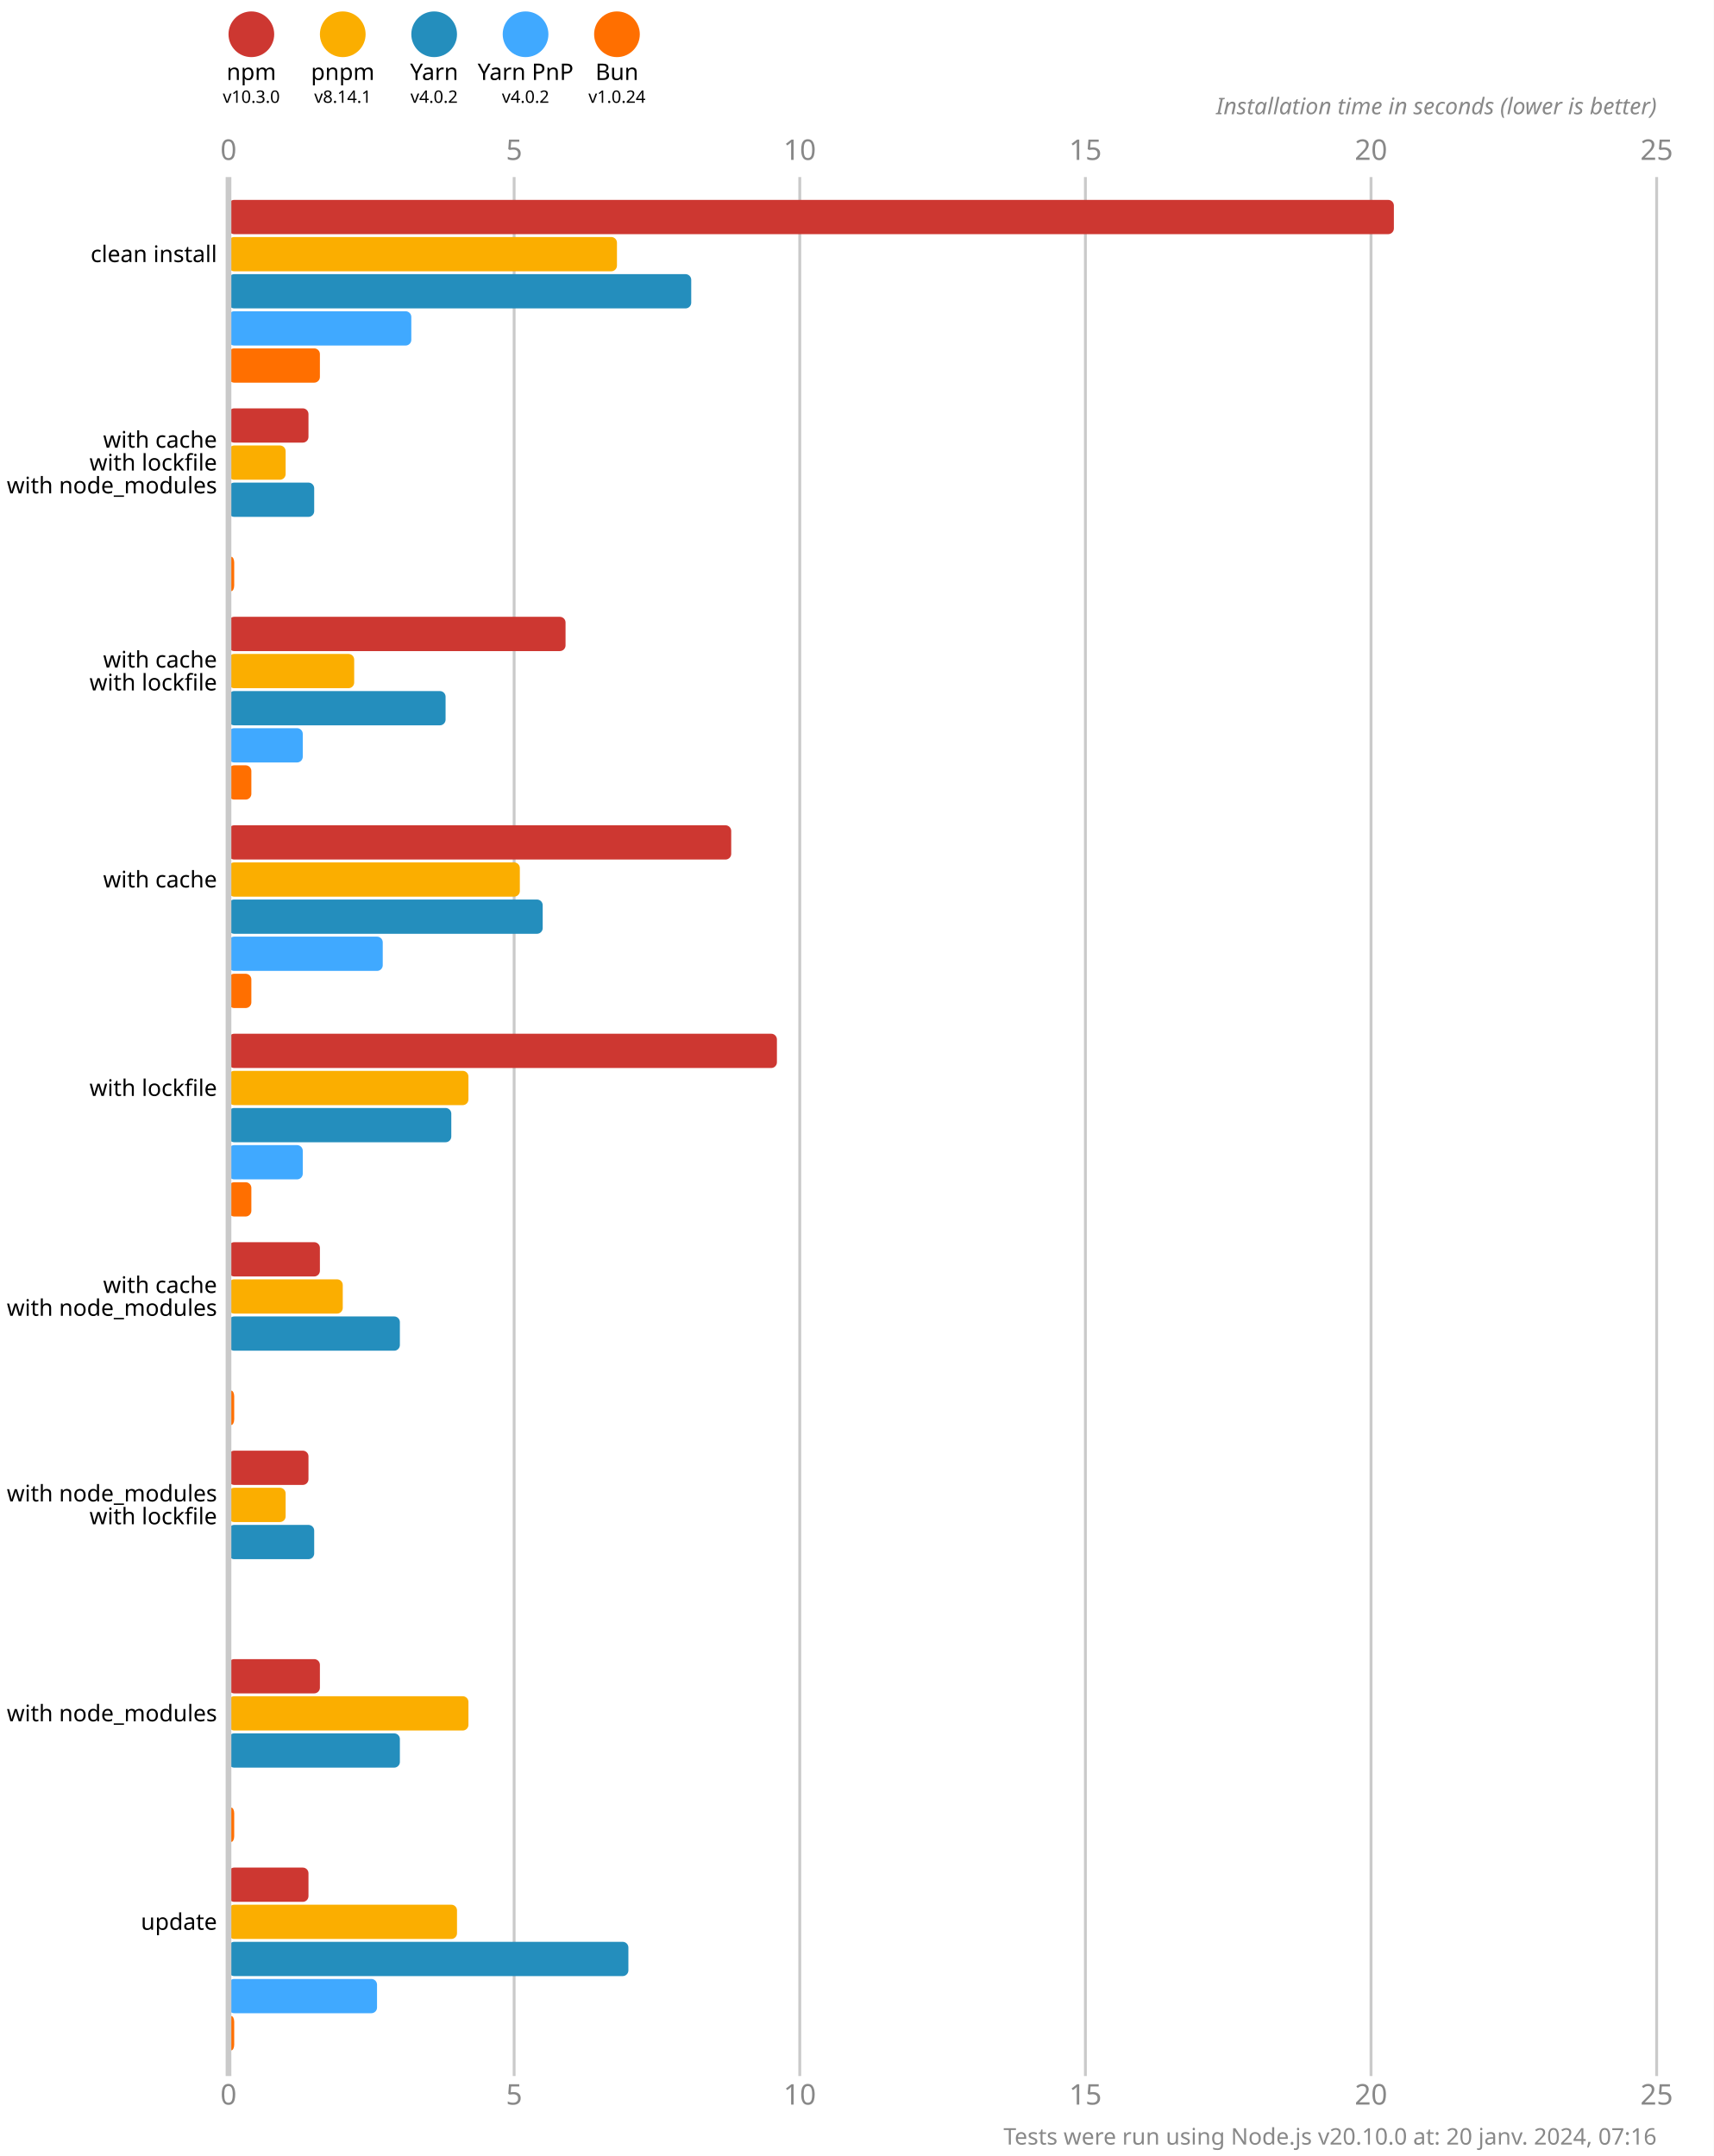
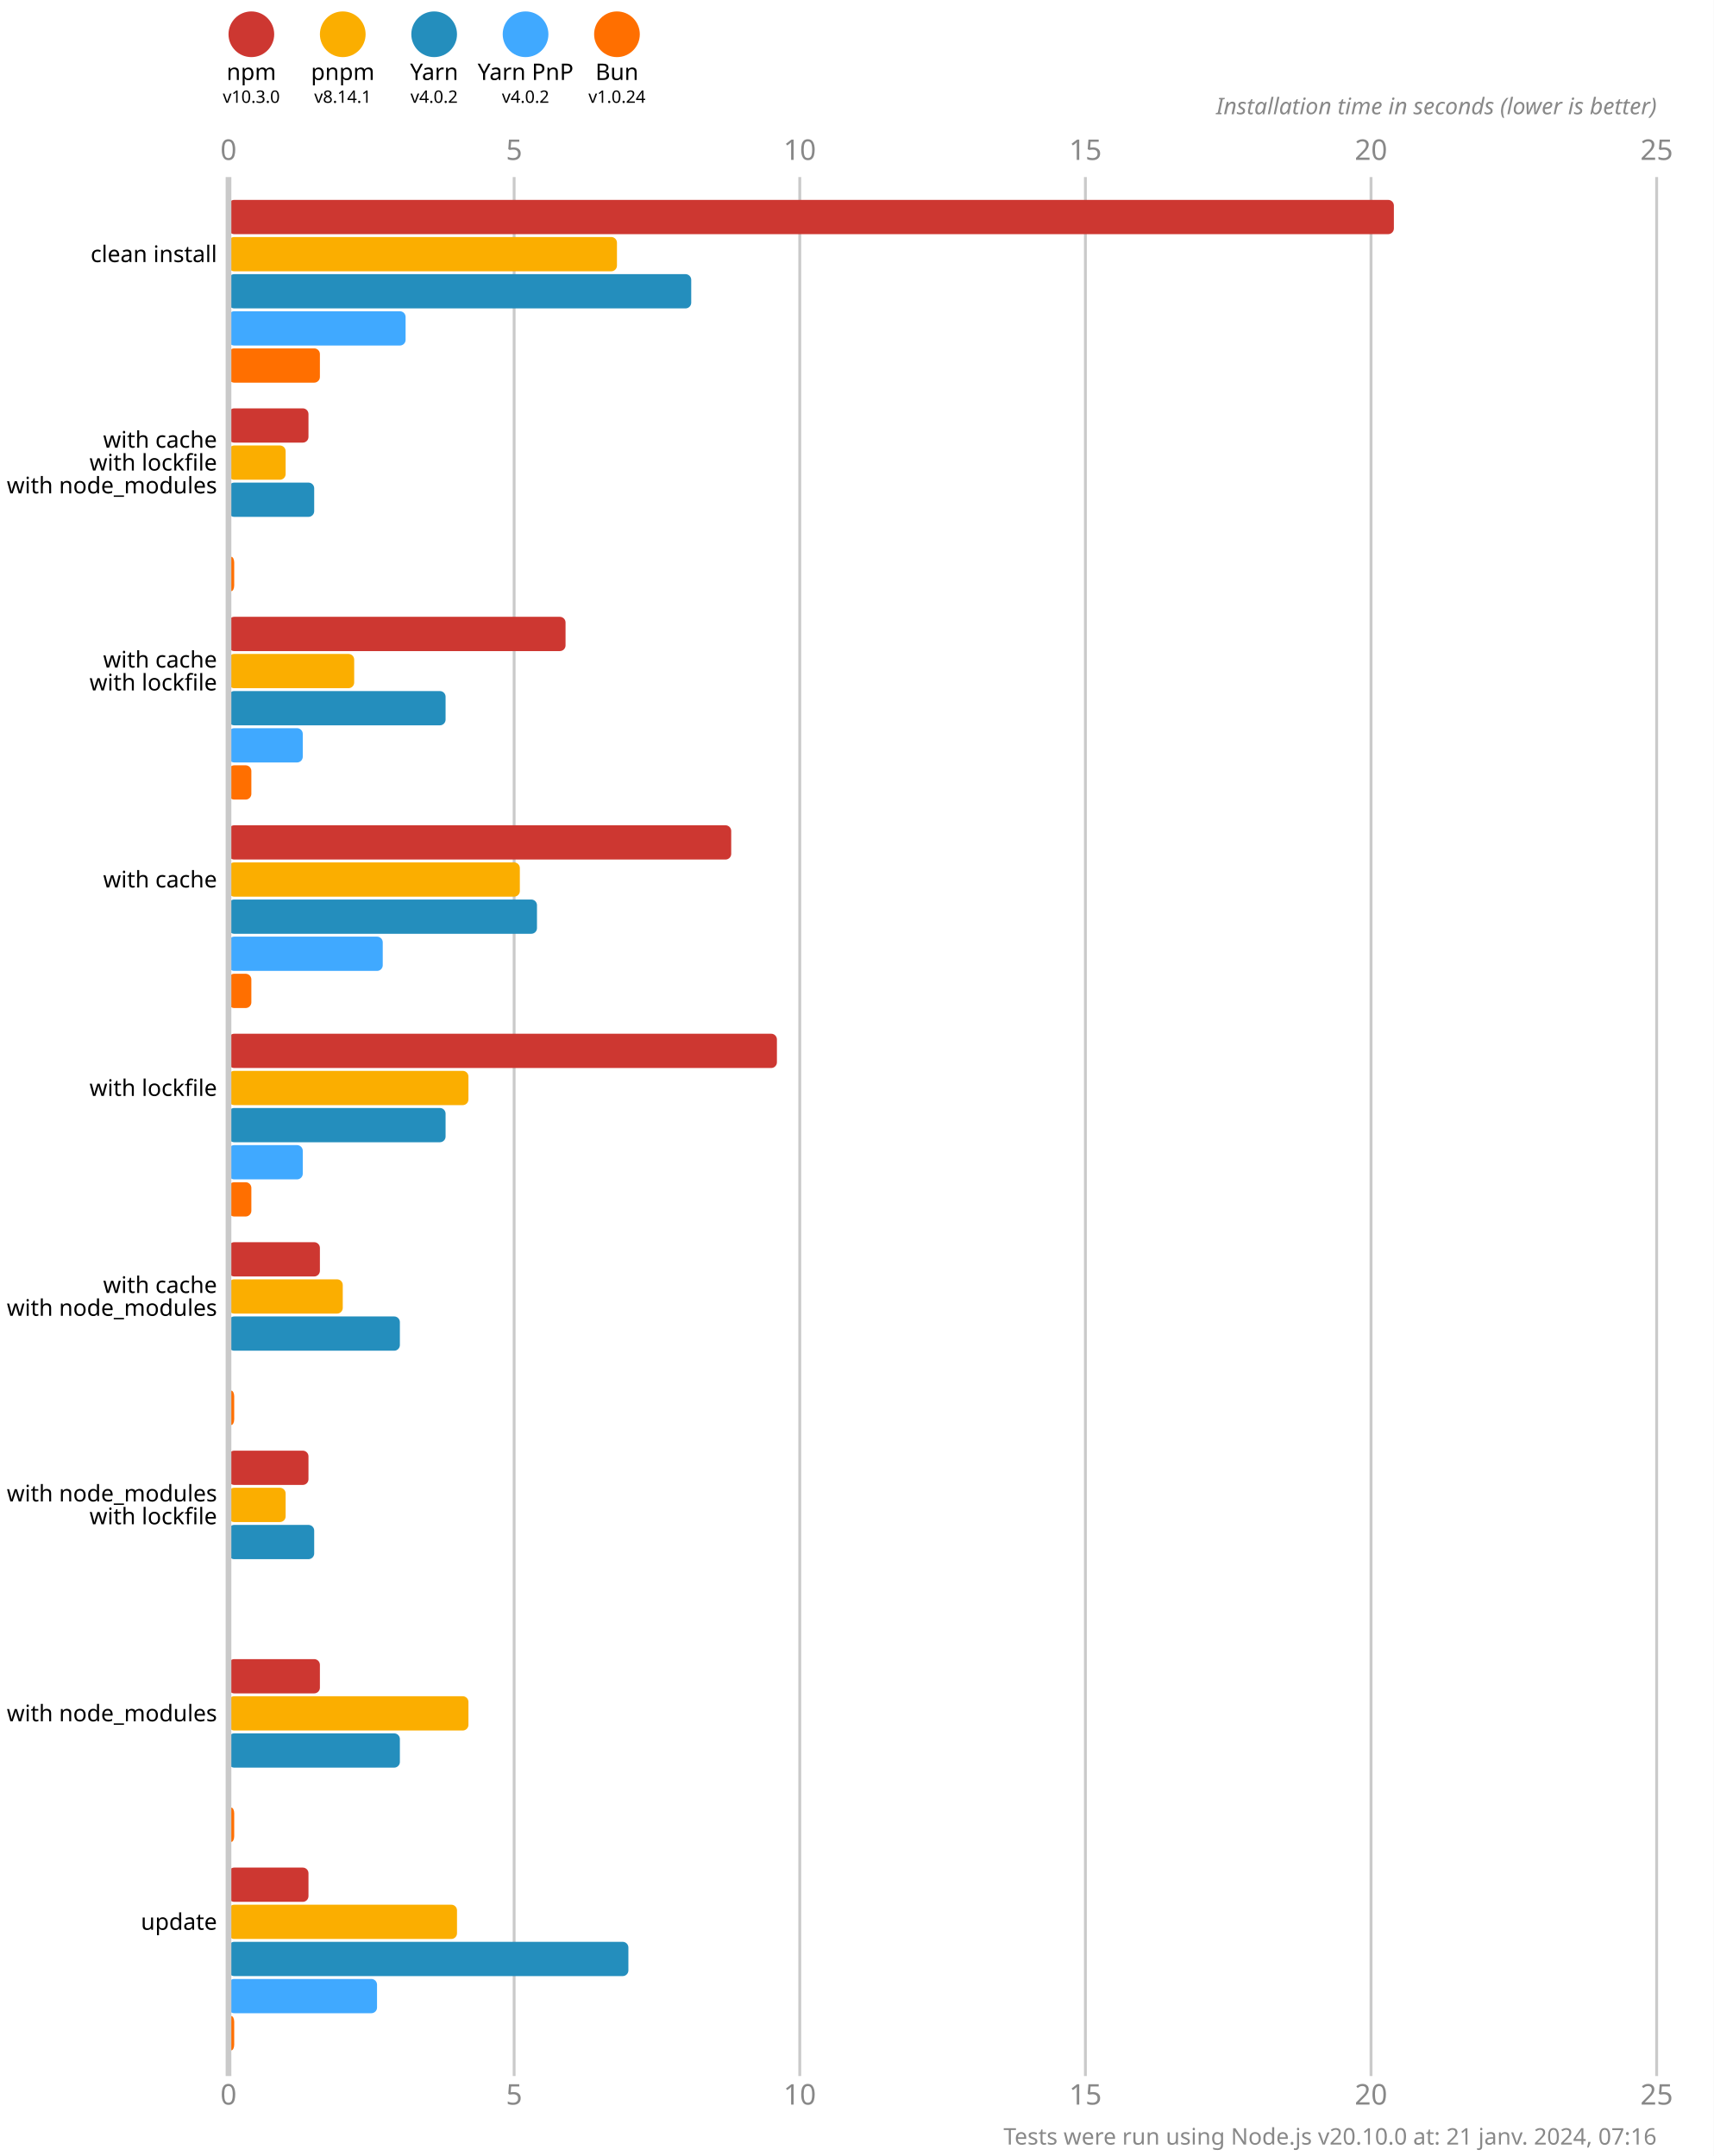
<svg xmlns="http://www.w3.org/2000/svg" version="1.1" viewBox="0 0 300 377.5">
  <style>
    .font { font-family: sans-serif; }
    .s3 { font-size: 3px; }
    .s4 { font-size: 4px; }
    .s5 { font-size: 5px; }
    .line { stroke: #cacaca; }
    .width { stroke-width: 0.5; }
    .text { fill: #888; }
  </style>
  <rect x="0" y="0" width="300" height="377.5" fill="#fff" />
  <circle cx="44" cy="6" r="4" fill="#cd3731" />
  <text x="44" y="14" class="font s4" text-anchor="middle">npm</text>
  <text x="44" y="18" class="font s3" text-anchor="middle">v10.3.0</text>
  <circle cx="60" cy="6" r="4" fill="#fbae00" />
  <text x="60" y="14" class="font s4" text-anchor="middle">pnpm</text>
  <text x="60" y="18" class="font s3" text-anchor="middle">v8.14.1</text>
  <circle cx="76" cy="6" r="4" fill="#248ebd" />
  <text x="76" y="14" class="font s4" text-anchor="middle">Yarn</text>
  <text x="76" y="18" class="font s3" text-anchor="middle">v4.0.2</text>
  <circle cx="92" cy="6" r="4" fill="#40a9ff" />
  <text x="92" y="14" class="font s4" text-anchor="middle">Yarn PnP</text>
  <text x="92" y="18" class="font s3" text-anchor="middle">v4.0.2</text>
  <circle cx="108" cy="6" r="4" fill="#ff6f00" />
  <text x="108" y="14" class="font s4" text-anchor="middle">Bun</text>
  <text x="108" y="18" class="font s3" text-anchor="middle">v1.0.24</text>
  <text x="40" y="28" class="font s5 text" text-anchor="middle">0</text>
  <text x="40" y="368.5" class="font s5 text" text-anchor="middle">0</text>
  <line x1="90" y1="31" x2="90" y2="363.5" class="line width" />
  <text x="90" y="28" class="font s5 text" text-anchor="middle">5</text>
  <text x="90" y="368.5" class="font s5 text" text-anchor="middle">5</text>
  <line x1="140" y1="31" x2="140" y2="363.5" class="line width" />
  <text x="140" y="28" class="font s5 text" text-anchor="middle">10</text>
  <text x="140" y="368.5" class="font s5 text" text-anchor="middle">10</text>
  <line x1="190" y1="31" x2="190" y2="363.5" class="line width" />
  <text x="190" y="28" class="font s5 text" text-anchor="middle">15</text>
  <text x="190" y="368.5" class="font s5 text" text-anchor="middle">15</text>
  <line x1="240" y1="31" x2="240" y2="363.5" class="line width" />
  <text x="240" y="28" class="font s5 text" text-anchor="middle">20</text>
  <text x="240" y="368.5" class="font s5 text" text-anchor="middle">20</text>
  <line x1="290" y1="31" x2="290" y2="363.5" class="line width" />
  <text x="290" y="28" class="font s5 text" text-anchor="middle">25</text>
  <text x="290" y="368.5" class="font s5 text" text-anchor="middle">25</text>
  <text x="290" y="20" class="font s4 text" font-style="italic" text-anchor="end">Installation time in seconds (lower is better)</text>
  <rect x="40" y="35" width="204" height="6" fill="#cd3731" rx="1" ry="1" />
  <rect x="40" y="41.5" width="68" height="6" fill="#fbae00" rx="1" ry="1" />
  <rect x="40" y="48" width="81" height="6" fill="#248ebd" rx="1" ry="1" />
-   <rect x="40" y="54.5" width="32" height="6" fill="#40a9ff" rx="1" ry="1" />
+   <rect x="40" y="54.5" width="31" height="6" fill="#40a9ff" rx="1" ry="1" />
  <rect x="40" y="61" width="16" height="6" fill="#ff6f00" rx="1" ry="1" />
  <rect x="40" y="71.5" width="14" height="6" fill="#cd3731" rx="1" ry="1" />
  <rect x="40" y="78" width="10" height="6" fill="#fbae00" rx="1" ry="1" />
  <rect x="40" y="84.5" width="15" height="6" fill="#248ebd" rx="1" ry="1" />
  <rect x="40" y="91" width="0" height="6" fill="#40a9ff" rx="1" ry="1" />
  <rect x="40" y="97.5" width="1" height="6" fill="#ff6f00" rx="1" ry="1" />
  <rect x="40" y="108" width="59" height="6" fill="#cd3731" rx="1" ry="1" />
  <rect x="40" y="114.5" width="22" height="6" fill="#fbae00" rx="1" ry="1" />
  <rect x="40" y="121" width="38" height="6" fill="#248ebd" rx="1" ry="1" />
  <rect x="40" y="127.5" width="13" height="6" fill="#40a9ff" rx="1" ry="1" />
  <rect x="40" y="134" width="4" height="6" fill="#ff6f00" rx="1" ry="1" />
  <rect x="40" y="144.5" width="88" height="6" fill="#cd3731" rx="1" ry="1" />
  <rect x="40" y="151" width="51" height="6" fill="#fbae00" rx="1" ry="1" />
-   <rect x="40" y="157.5" width="55" height="6" fill="#248ebd" rx="1" ry="1" />
+   <rect x="40" y="157.5" width="54" height="6" fill="#248ebd" rx="1" ry="1" />
  <rect x="40" y="164" width="27" height="6" fill="#40a9ff" rx="1" ry="1" />
  <rect x="40" y="170.5" width="4" height="6" fill="#ff6f00" rx="1" ry="1" />
  <rect x="40" y="181" width="96" height="6" fill="#cd3731" rx="1" ry="1" />
  <rect x="40" y="187.5" width="42" height="6" fill="#fbae00" rx="1" ry="1" />
-   <rect x="40" y="194" width="39" height="6" fill="#248ebd" rx="1" ry="1" />
+   <rect x="40" y="194" width="38" height="6" fill="#248ebd" rx="1" ry="1" />
  <rect x="40" y="200.5" width="13" height="6" fill="#40a9ff" rx="1" ry="1" />
  <rect x="40" y="207" width="4" height="6" fill="#ff6f00" rx="1" ry="1" />
  <rect x="40" y="217.5" width="16" height="6" fill="#cd3731" rx="1" ry="1" />
  <rect x="40" y="224" width="20" height="6" fill="#fbae00" rx="1" ry="1" />
  <rect x="40" y="230.5" width="30" height="6" fill="#248ebd" rx="1" ry="1" />
  <rect x="40" y="237" width="0" height="6" fill="#40a9ff" rx="1" ry="1" />
  <rect x="40" y="243.5" width="1" height="6" fill="#ff6f00" rx="1" ry="1" />
  <rect x="40" y="254" width="14" height="6" fill="#cd3731" rx="1" ry="1" />
  <rect x="40" y="260.5" width="10" height="6" fill="#fbae00" rx="1" ry="1" />
  <rect x="40" y="267" width="15" height="6" fill="#248ebd" rx="1" ry="1" />
  <rect x="40" y="273.5" width="0" height="6" fill="#40a9ff" rx="1" ry="1" />
  <rect x="40" y="280" width="0" height="6" fill="#ff6f00" rx="1" ry="1" />
  <rect x="40" y="290.5" width="16" height="6" fill="#cd3731" rx="1" ry="1" />
  <rect x="40" y="297" width="42" height="6" fill="#fbae00" rx="1" ry="1" />
  <rect x="40" y="303.5" width="30" height="6" fill="#248ebd" rx="1" ry="1" />
  <rect x="40" y="310" width="0" height="6" fill="#40a9ff" rx="1" ry="1" />
  <rect x="40" y="316.5" width="1" height="6" fill="#ff6f00" rx="1" ry="1" />
  <rect x="40" y="327" width="14" height="6" fill="#cd3731" rx="1" ry="1" />
  <rect x="40" y="333.5" width="40" height="6" fill="#fbae00" rx="1" ry="1" />
  <rect x="40" y="340" width="70" height="6" fill="#248ebd" rx="1" ry="1" />
  <rect x="40" y="346.5" width="26" height="6" fill="#40a9ff" rx="1" ry="1" />
  <rect x="40" y="353" width="1" height="6" fill="#ff6f00" rx="1" ry="1" />
  <line x1="40" y1="31" x2="40" y2="363.5" class="line" />
  <text x="38" y="44.5" class="font s4" dominant-baseline="middle" text-anchor="end">clean install</text>
  <text x="38" y="77" class="font s4" dominant-baseline="middle" text-anchor="end">with cache</text>
  <text x="38" y="81" class="font s4" dominant-baseline="middle" text-anchor="end">with lockfile</text>
  <text x="38" y="85" class="font s4" dominant-baseline="middle" text-anchor="end">with node_modules</text>
  <text x="38" y="115.5" class="font s4" dominant-baseline="middle" text-anchor="end">with cache</text>
  <text x="38" y="119.5" class="font s4" dominant-baseline="middle" text-anchor="end">with lockfile</text>
  <text x="38" y="154" class="font s4" dominant-baseline="middle" text-anchor="end">with cache</text>
  <text x="38" y="190.5" class="font s4" dominant-baseline="middle" text-anchor="end">with lockfile</text>
  <text x="38" y="225" class="font s4" dominant-baseline="middle" text-anchor="end">with cache</text>
  <text x="38" y="229" class="font s4" dominant-baseline="middle" text-anchor="end">with node_modules</text>
  <text x="38" y="261.5" class="font s4" dominant-baseline="middle" text-anchor="end">with node_modules</text>
  <text x="38" y="265.5" class="font s4" dominant-baseline="middle" text-anchor="end">with lockfile</text>
  <text x="38" y="300" class="font s4" dominant-baseline="middle" text-anchor="end">with node_modules</text>
  <text x="38" y="336.5" class="font s4" dominant-baseline="middle" text-anchor="end">update</text>
-   <text x="290" y="375.5" class="font s4 text" text-anchor="end">Tests were run using Node.js v20.10.0 at: 20 janv. 2024, 07:16</text>
+   <text x="290" y="375.5" class="font s4 text" text-anchor="end">Tests were run using Node.js v20.10.0 at: 21 janv. 2024, 07:16</text>
</svg>
